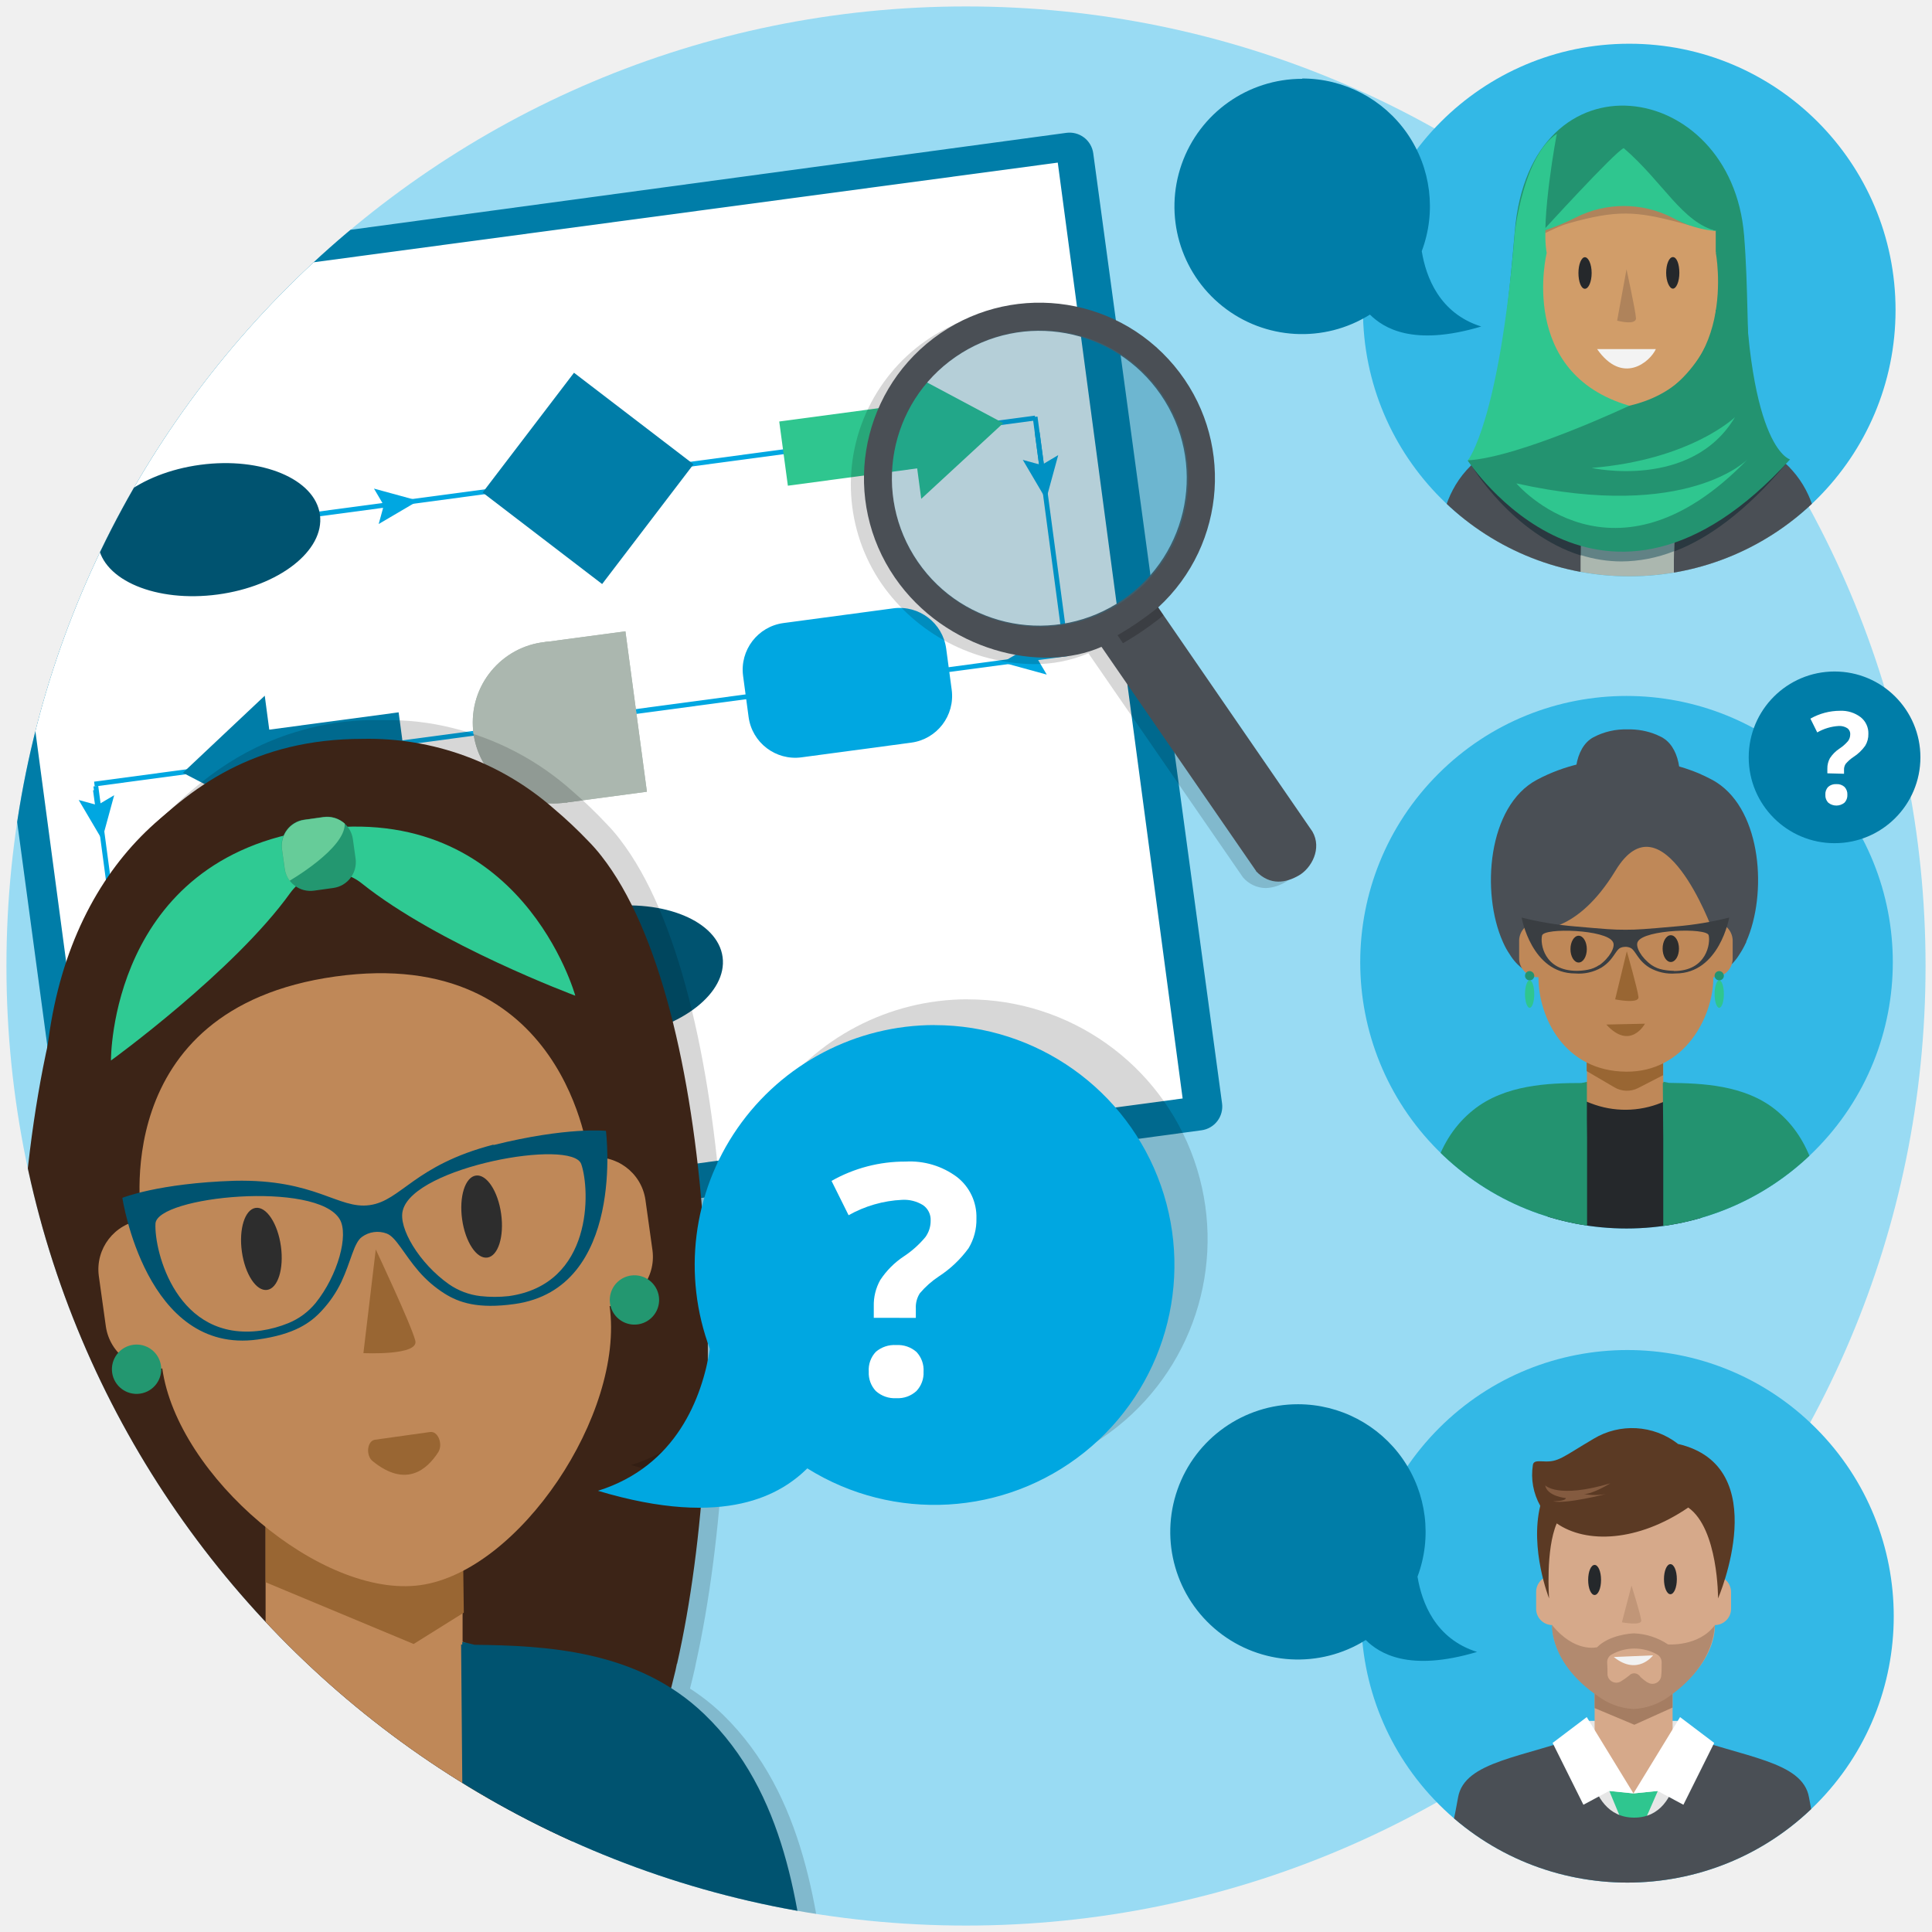
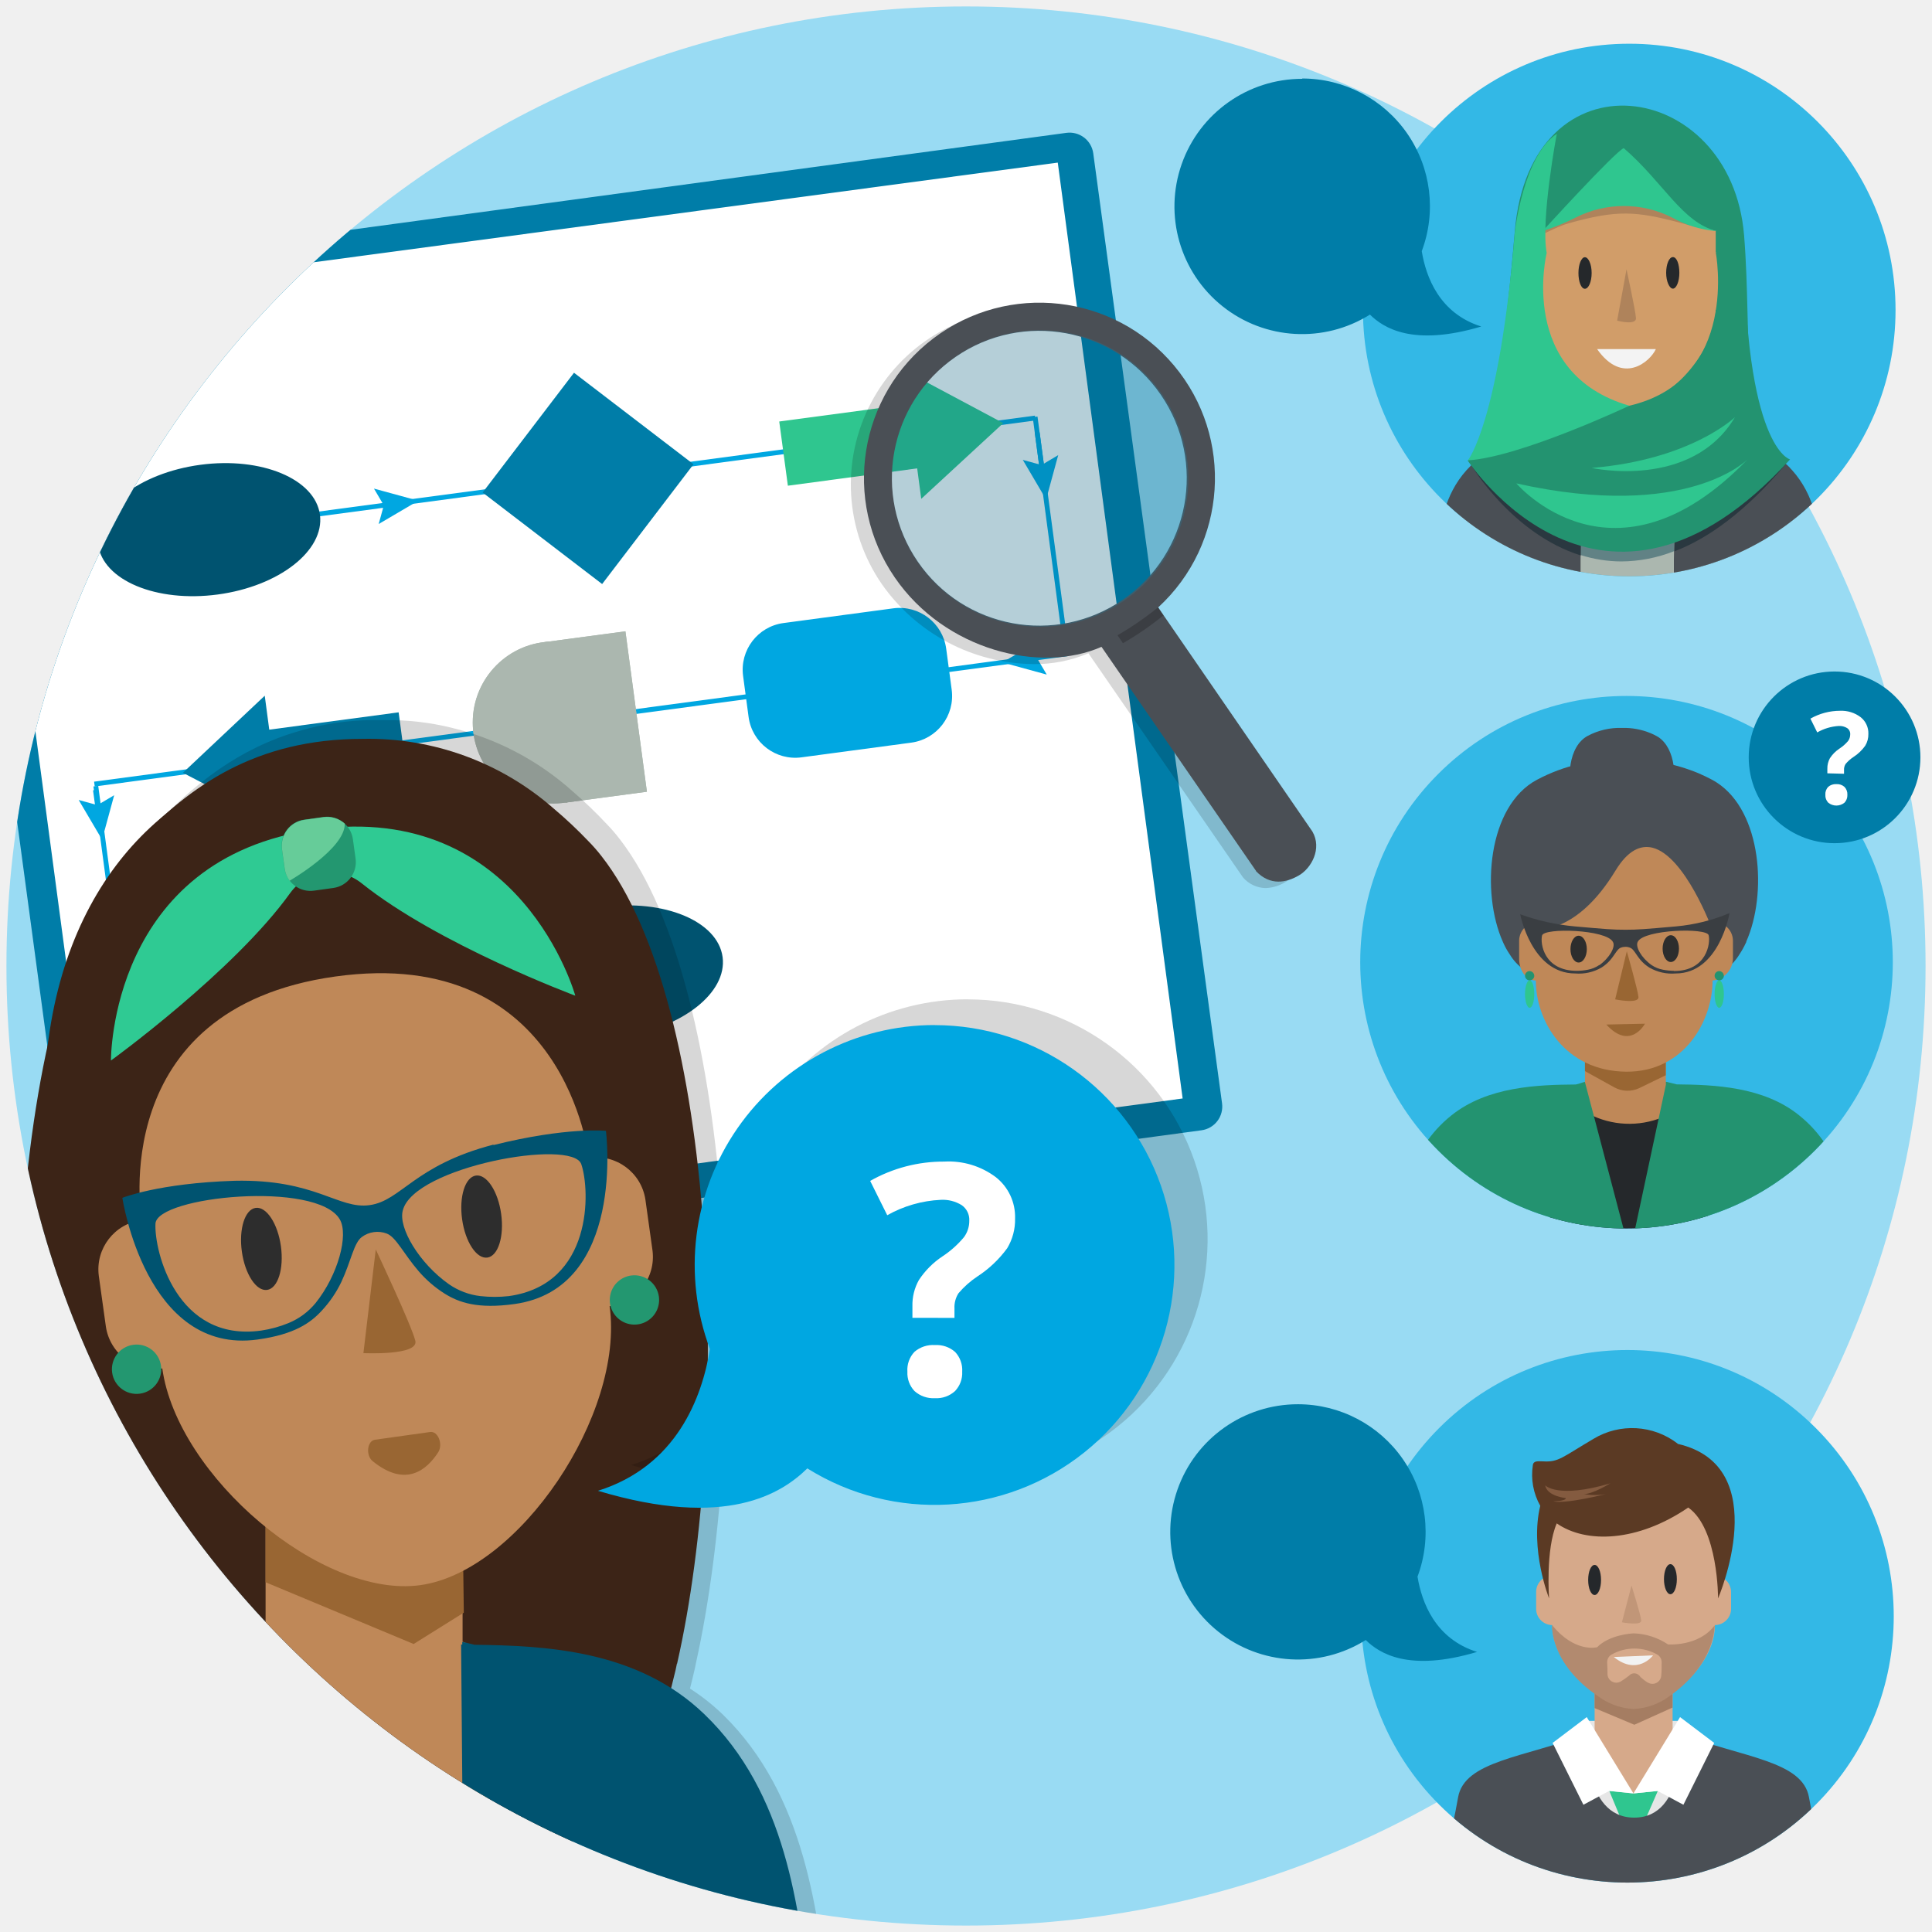
<svg xmlns="http://www.w3.org/2000/svg" viewBox="0 0 300 300">
  <defs>
    <style>.cls-1{fill:#99dbf3;}.cls-2,.cls-7{fill:none;}.cls-3{fill:#33b8e6;}.cls-4{clip-path:url(#clip-path);}.cls-5{fill:#007da8;}.cls-6{fill:#fff;}.cls-7{stroke:#00a7e1;stroke-miterlimit:10;stroke-width:0.75px;}.cls-16,.cls-8{fill:#00a7e1;}.cls-9{fill:#abb7af;}.cls-10{fill:#2fc68f;}.cls-11{fill:#005370;}.cls-12{opacity:0.18;}.cls-13{opacity:0.16;}.cls-14{fill:#4a4f55;}.cls-15{fill:#3b3e43;}.cls-16{opacity:0.16;}.cls-17{clip-path:url(#clip-path-2);}.cls-18{opacity:0.16;}.cls-19{fill:#3c2417;}.cls-20{fill:#bf8858;}.cls-21{fill:#963;}.cls-22{fill:#f3f3f3;}.cls-23{fill:#239770;}.cls-24{fill:#2fca93;}.cls-25{fill:#2d2d2d;}.cls-26{fill:#6c9;}.cls-27{clip-path:url(#clip-path-3);}.cls-28{fill:#e6e6e6;}.cls-29{fill:#d6a98a;}.cls-30{fill:#a57d62;}.cls-31{fill:#5b3a24;}.cls-32{fill:#25282b;}.cls-33{fill:#c19678;}.cls-34{fill:#f2f2f2;}.cls-35{fill:#b28a6f;}.cls-36{fill:#845b40;}.cls-37{clip-path:url(#clip-path-4);}.cls-38{fill:#239370;}.cls-39{fill:#3a3e42;}.cls-40{clip-path:url(#clip-path-5);}.cls-41{fill:#d19d69;}.cls-42{fill:#d8b2a3;}.cls-43{fill:#af835b;}.cls-44{fill:#776f50;}.cls-45{fill:#618285;}.cls-46{fill:#2a3840;}</style>
    <clipPath id="clip-path">
      <circle id="slide6" class="cls-1" cx="150" cy="150" r="149" />
    </clipPath>
    <clipPath id="clip-path-2">
      <circle id="slide6-2" data-name="slide6" class="cls-2" cx="150" cy="150" r="149" />
    </clipPath>
    <clipPath id="clip-path-3">
      <path class="cls-3" d="M223.47,280.22a41.35,41.35,0,1,1,58.48,0,41.36,41.36,0,0,1-58.48,0" />
    </clipPath>
    <clipPath id="clip-path-4">
      <path class="cls-3" d="M223.33,178.66a41.35,41.35,0,1,1,58.47,0,41.37,41.37,0,0,1-58.47,0" />
    </clipPath>
    <clipPath id="clip-path-5">
      <path class="cls-3" d="M253,89.49a41.35,41.35,0,1,1,41.34-41.35A41.35,41.35,0,0,1,253,89.49" />
    </clipPath>
  </defs>
  <g id="Slides">
    <g id="slide_6_copy" data-name="slide 6 copy">
      <g id="Layer_14_copy" data-name="Layer 14 copy">
        <circle id="slide6-3" data-name="slide6" class="cls-1" cx="150" cy="150" r="149" />
        <g class="cls-4">
          <path class="cls-5" d="M186.56,175.51,21.76,197.82,10.53,186-8.08,47.89A3.7,3.7,0,0,1-4.9,43.72L165.58,20.63a3.71,3.71,0,0,1,4.18,3.18l20,147.52A3.72,3.72,0,0,1,186.56,175.51Z" />
          <polygon class="cls-6" points="183.64 170.57 16.63 192.93 16 192.28 -3.29 47.69 164.25 25.25 183.64 170.57" />
          <g id="Lines_and_arrows" data-name="Lines and arrows">
            <line class="cls-7" x1="160.73" y1="64.73" x2="165.64" y2="101.52" />
            <line class="cls-7" x1="14.88" y1="122.07" x2="20.18" y2="161.79" />
            <line class="cls-7" x1="161.06" y1="67.18" x2="161.85" y2="73.13" />
            <polygon class="cls-8" points="158.82 71.41 161.73 72.21 164.32 70.67 162.44 77.56 158.82 71.41" />
            <line class="cls-7" x1="14.82" y1="122.67" x2="15.26" y2="125.94" />
            <polygon class="cls-8" points="12.22 124.22 15.13 125.02 17.73 123.48 15.85 130.38 12.22 124.22" />
            <polygon class="cls-8" points="162.54 104.75 161 102.15 161.81 99.24 155.64 102.86 162.54 104.75" />
            <line class="cls-7" x1="18.08" y1="84.02" x2="160.74" y2="64.91" />
            <line class="cls-7" x1="59.33" y1="78.5" x2="60.52" y2="78.34" />
            <polygon class="cls-8" points="58.8 81.37 59.6 78.47 58.07 75.87 64.96 77.75 58.8 81.37" />
            <line class="cls-7" x1="14.66" y1="121.75" x2="165.82" y2="101.5" />
            <line class="cls-7" x1="20" y1="161.82" x2="73.48" y2="154.66" />
            <polygon class="cls-8" points="71.76 157.69 72.56 154.78 71.02 152.19 77.91 154.07 71.76 157.69" />
            <line class="cls-7" x1="24.19" y1="161.26" x2="25.85" y2="161.04" />
            <polygon class="cls-8" points="24.13 164.07 24.93 161.16 23.39 158.56 30.29 160.45 24.13 164.07" />
          </g>
          <rect class="cls-9" x="86.1" y="98.75" width="12.73" height="25.13" transform="translate(198.9 209.38) rotate(172.37)" />
          <ellipse class="cls-9" cx="85.96" cy="112.19" rx="12.55" ry="12.57" />
          <rect class="cls-9" x="86.1" y="98.75" width="12.73" height="25.13" transform="translate(198.9 209.38) rotate(172.37)" />
          <ellipse class="cls-9" cx="85.96" cy="112.19" rx="12.55" ry="12.57" />
          <polygon class="cls-10" points="155.79 65.7 140.39 57.49 141.09 62.76 121 65.45 122.34 75.42 142.42 72.73 143.05 77.46 155.79 65.7" />
          <polygon class="cls-5" points="28.4 120 41.11 108.03 41.81 113.3 61.9 110.61 63.23 120.58 43.15 123.27 43.78 128 28.4 120" />
          <polygon class="cls-5" points="93.5 90.69 74.94 76.48 89.13 57.88 107.69 72.09 93.5 90.69" />
          <rect class="cls-8" x="115.67" y="95.51" width="31.82" height="21.04" rx="7.31" transform="translate(-12.91 18.41) rotate(-7.63)" />
          <rect class="cls-8" x="34.24" y="147.2" width="31.82" height="21.04" rx="9.37" transform="translate(-20.5 8.05) rotate(-7.63)" />
          <ellipse class="cls-11" cx="32.46" cy="82.24" rx="17.38" ry="10.16" transform="translate(-10.65 5.05) rotate(-7.64)" />
          <ellipse class="cls-11" cx="94.99" cy="150.91" rx="17.38" ry="10.16" transform="translate(-19.23 13.98) rotate(-7.64)" />
        </g>
      </g>
      <path class="cls-13" d="M137,80a2,2,0,0,1,0-.24c0,.08,0,.16,0,.24m-.19-1c0-.09,0-.19,0-.29,0,.1,0,.2,0,.29m-.15-1c0-.17,0-.34,0-.51,0,.17,0,.34,0,.51m-.1-1a22.92,22.92,0,0,1,7.26-18.48,22.92,22.92,0,0,0-7.11,13.83,23.46,23.46,0,0,0-.15,4.65m7.69-18.87.34-.29c-.11.1-.22.2-.34.29M159.35,48A27.24,27.24,0,0,0,136.93,90.7a29.12,29.12,0,0,0,23.54,12.42,21.2,21.2,0,0,0,8.54-1.68l24,34.8a4.75,4.75,0,0,0,3.53,1.66,6.44,6.44,0,0,0,3.17-1c1.83-1.06,3.62-4.15,2.09-6.81l-23.95-34.8A27.25,27.25,0,0,0,159.35,48" />
      <g id="Layer_18_copy_2-2" data-name="Layer 18 copy 2">
        <path class="cls-14" d="M195,135.24c2.25,2.38,4.77,1.81,6.7.69s3.62-4.15,2.09-6.81l-23.95-34.8a27.25,27.25,0,1,0-40.88-4.62c7.8,11.33,22.64,14.91,32.08,10.74l24,34.8M174.36,93.12a22.89,22.89,0,1,1,5.88-31.84,22.89,22.89,0,0,1-5.88,31.84" />
        <path class="cls-15" d="M179.81,94.32h0l.84,1.24a47.2,47.2,0,0,1-6.28,4.32l-.84-1.24a48.82,48.82,0,0,0,6.28-4.32" />
        <circle class="cls-16" cx="161.51" cy="74.3" r="23.02" />
      </g>
      <g id="Layer_16_copy" data-name="Layer 16 copy">
        <g class="cls-17">
          <path class="cls-18" d="M128.8,312.52l-.08-.66c-1.64-14.74-3.68-33.09-16.4-45.55a33.48,33.48,0,0,0-5.18-4.11c.24-.93.47-1.87.69-2.84.08-.32.14-.63.21-1v0c8.48-38.05,6.33-104.56-11.76-128a25.43,25.43,0,0,0-2-2.33,69,69,0,0,0-5.37-5.16A43.28,43.28,0,0,0,70.1,113a41.06,41.06,0,0,0-10.31-1.18h-.93A41.17,41.17,0,0,0,48,113.08l-.87.24-.64.18C37,116.21,30.1,121.84,24.25,128,4.36,149.08,1.75,219,10.52,258.4c.06.33.13.64.21,1,.22,1,.45,1.91.69,2.84a32.51,32.51,0,0,0-5.19,4.11c-12.73,12.46-14.76,30.81-16.4,45.55l-.08.66c-.5,4.57-1,16.28-1.37,30.66H130.17C129.77,328.8,129.3,317.09,128.8,312.52Z" />
          <path class="cls-19" d="M105.11,258.34c-.07.35-.13.65-.21,1-.77,3.28-1.62,6.33-2.55,9.09-1.61,4.79-3.31,8.75-5.49,11.73a15.92,15.92,0,0,1-3.39,3.5,14.57,14.57,0,0,1-9.12,2.78h-56a14.58,14.58,0,0,1-9.44-3,16.57,16.57,0,0,1-3.07-3.27c-2.18-3-3.88-6.94-5.49-11.73A93.38,93.38,0,0,1,7.8,259.3c-.08-.31-.15-.61-.21-.93-8.77-38.64-6.16-107.11,13.73-127.74,8.16-8.46,18.25-15.9,35-15.9A43.58,43.58,0,0,1,86,125.57a67.71,67.71,0,0,1,5.37,5.05,25.73,25.73,0,0,1,2,2.28c18.1,23,20.24,88.14,11.77,125.43Z" />
          <polygon class="cls-20" points="79.48 258.08 71.83 254.92 71.83 235.42 41.24 235.42 41.24 254.92 33.59 258.08 41.24 304.83 71.83 304.83 79.48 258.08" />
          <polygon class="cls-21" points="41.24 235.53 41.24 245.69 64.23 255.28 72.02 250.41 71.83 235.53 41.24 235.53" />
          <path class="cls-22" d="M87.18,341.43V291.07l-16,5.44a45,45,0,0,1-28.45.18l-17.24-5.62v50.36H87.18Z" />
          <path class="cls-11" d="M41.24,270V254.92c-.63.11-1.24.28-1.85.44-11,.13-25.57.66-36.09,10.76-12.73,12.2-14.77,30.18-16.4,44.62l-.08.65c-.51,4.48-1,16-1.38,30h55.8V277.36h.08Z" />
          <path class="cls-11" d="M71.79,277.36h0v64.07h55.41c-.4-14.08-.87-25.56-1.37-30l-.08-.65c-1.64-14.44-3.68-32.42-16.4-44.62-10.4-10-24.72-10.62-35.69-10.76-.62-.16-1.23-.33-1.88-.44v.41H71.6" />
          <path class="cls-20" d="M91.45,179.79,89.26,164c-2.33-16.73-24.66-35.18-40-33S17.51,157,19.85,173.7L22,189.46a7.72,7.72,0,0,0-6.66,8.64l1.1,7.89a7.72,7.72,0,0,0,8.76,6.5c2.33,16.73,24.74,35.78,40.07,33.65S97,219.56,94.66,202.82a7.73,7.73,0,0,0,6.66-8.65l-1.1-7.88a7.72,7.72,0,0,0-8.77-6.5Z" />
          <path class="cls-19" d="M98.69,151.22c-10.72-27.15-32.41-37-51.34-33.86C28.3,119.53,10.12,134.9,7.22,164,4.67,189.44,6,154.44,22,189.46c0,0-5.74-32.84,30.08-37.83s39.34,28.16,39.34,28.16c5.86-38,16.66-4.76,7.24-28.57Z" />
          <path class="cls-23" d="M102.31,201.32A3.83,3.83,0,1,1,98,198.06,3.84,3.84,0,0,1,102.31,201.32Z" />
          <path class="cls-23" d="M25,212.08a3.83,3.83,0,1,1-4.32-3.26A3.82,3.82,0,0,1,25,212.08Z" />
          <path class="cls-24" d="M17.23,164.64S17,133.26,49,128.8s40.33,25.81,40.33,25.81-21.25-7.91-33.18-17.46a7.73,7.73,0,0,0-11.09,1.52c-8.73,12.17-27.82,26-27.82,26Z" />
          <rect class="cls-23" x="43.92" y="127.02" width="11.13" height="11.13" rx="4.05" transform="translate(-17.81 8.09) rotate(-7.93)" />
          <ellipse class="cls-25" cx="40.57" cy="193.93" rx="3.06" ry="6.43" transform="translate(-26.35 7.45) rotate(-7.93)" />
          <ellipse class="cls-25" cx="74.77" cy="188.91" rx="3.06" ry="6.43" transform="translate(-25.33 12.12) rotate(-7.93)" />
          <path class="cls-21" d="M58.35,194l-1.92,16.11s8.63.43,8.06-1.92S58.34,194,58.34,194Z" />
          <path class="cls-21" d="M58.23,223.56l8.57-1.2c1.22-.16,2,1.87,1.28,3.09-1.78,2.79-5.07,5.61-10.21,1.44C56.76,226,57,223.73,58.23,223.56Z" />
          <path class="cls-26" d="M45,136.74s8.66-5,8.53-8.85a4.14,4.14,0,0,0-3.29-1l-3,.42a4.08,4.08,0,0,0-3.45,4.57l.42,3a4,4,0,0,0,.78,1.9Z" />
          <path class="cls-11" d="M76.61,177.74c-12.29,3.2-14.29,8.7-19.2,9.39s-8.34-4.06-21-3.78C24.58,183.73,19,186,19,186s3.63,24.41,21,22c5.73-.79,8.24-2.59,10-4.52a17.81,17.81,0,0,0,3-4.41c1.52-3.24,1.94-6.1,3.2-7a4.08,4.08,0,0,1,3.84-.53c1.46.54,2.66,3.19,5,5.89a18.06,18.06,0,0,0,4,3.44c2.21,1.38,5.12,2.42,10.85,1.62,17.35-2.41,14.2-26.89,14.2-26.89s-6-.65-17.45,2.2ZM49,202.34a10.69,10.69,0,0,1-4.21,3.11,18.2,18.2,0,0,1-4.23,1.16c-13.13,1.83-16.63-12.34-16.42-16.6s25.09-6.72,28.62-.67C54.17,191.75,52.49,198,49,202.34Zm30-1.08a20.08,20.08,0,0,1-4.38,0,10.73,10.73,0,0,1-4.9-1.84c-4.6-3.23-7.92-8.78-7.17-11.48,1.74-6.78,26.32-11.21,27.71-7.17S92.11,199.43,79,201.26Z" />
        </g>
      </g>
      <path class="cls-3" d="M223.47,280.22a41.35,41.35,0,1,1,58.48,0,41.36,41.36,0,0,1-58.48,0" />
      <g class="cls-27">
        <rect class="cls-28" x="246.42" y="267.22" width="14.49" height="6.22" />
        <rect class="cls-29" x="247.61" y="262.39" width="12.11" height="25.42" />
        <polygon class="cls-30" points="259.71 262.43 259.71 265.15 253.78 267.82 247.61 265.23 247.61 262.43 259.71 262.43" />
        <polygon class="cls-28" points="256.99 277.48 253.66 278.48 250.33 277.48 246.61 278.76 247.61 282.87 253.64 285.84 258.38 284.44 260.91 278.57 256.99 277.48" />
        <polygon class="cls-10" points="249.89 278.09 251.87 282.87 253.8 286.4 257.43 278.09 253.66 278.48 249.89 278.09" />
        <path class="cls-14" d="M284.27,296.5c-.7-6.25-2.49-12.26-3.37-17.41-1-5.65-10.13-6.16-20-9.85,0,0,1,13-7.14,13s-7.35-13-7.35-13c-9.84,3.69-19,4.2-20,9.85-.93,5.41-2.58,11.25-3.17,17.41Z" />
        <polygon class="cls-6" points="260.88 266.63 253.64 278.48 246.39 266.63 241.09 270.64 245.87 280.24 249.87 278.1 253.64 278.48 257.4 278.1 261.4 280.24 266.18 270.64 260.88 266.63" />
        <path class="cls-29" d="M266.87,244.75l.41-5.32c0-7-6.66-12.62-13.62-12.62S240,232.46,240,239.43l.41,5.32a2.49,2.49,0,0,0-1,.52,2.53,2.53,0,0,0-.88,1.92v2.63a2.52,2.52,0,0,0,2.5,2.52c0,6.58,7.91,12.81,12.63,12.81s12.63-6.23,12.63-12.81a2.53,2.53,0,0,0,2.51-2.52v-2.63a2.53,2.53,0,0,0-1.93-2.44Z" />
        <path class="cls-31" d="M260.5,224.16a11.59,11.59,0,0,0-13.06-.74c-4.84,2.85-5.42,3.65-7.79,3.5-.76,0-1.53-.16-1.63.59a9.81,9.81,0,0,0,1.15,6.31c-1.65,6.75,1.37,14.38,1.37,14.38s-.57-7.55,1.19-11.65c4.57,3.18,12.58,2.89,20.42-2.46,4.68,3.29,4.63,14.11,4.63,14.11s8.87-20.55-6.28-24Z" />
        <path class="cls-32" d="M247.61,243c.55,0,1,1,1,2.33s-.45,2.34-1,2.34-1-1-1-2.34S247.06,243,247.61,243Z" />
        <path class="cls-32" d="M259.38,242.88c.55,0,1,1,1,2.33s-.45,2.34-1,2.34-1-1.05-1-2.34S258.82,242.88,259.38,242.88Z" />
        <path class="cls-33" d="M253.34,246.21l-1.49,5.7s3.08.59,3-.29-1.51-5.42-1.51-5.42Z" />
        <path class="cls-34" d="M250.59,257.3l6.1-.26S254.28,260.29,250.59,257.3Z" />
        <path class="cls-35" d="M266.29,252.34c-2.51,3.4-7.29,3-7.29,3h0a10.17,10.17,0,0,0-5.22-1.71h-.08c-.41,0-3.82.24-5.7,2.15h0s-3.46.93-7-3.45c0,0-.43,6,7.32,11.18l.37.25h0a10,10,0,0,0,5,1.61,10.1,10.1,0,0,0,5.49-1.95h0c7.37-5.16,7.06-11.09,7.06-11.09Zm-10.48,8.91a8,8,0,0,1-1.06-.83,1.37,1.37,0,0,0-.41-.42h0a1.19,1.19,0,0,0-.58-.17,1.16,1.16,0,0,0-.58.17h0l0,0a1.43,1.43,0,0,0-.23.2,13,13,0,0,1-1.28.9,1.37,1.37,0,0,1-2.06-1.14c0-.54,0-1.16-.05-1.81a1.36,1.36,0,0,1,.73-1.26,7.22,7.22,0,0,1,7,0,1.38,1.38,0,0,1,.73,1.26c0,.72,0,1.41-.06,2a1.37,1.37,0,0,1-2.12,1.09Z" />
        <path class="cls-36" d="M239.91,230.62s1.88,2.16,10.14-.29c0,0-2.8,1.72-4.11,1.66a9.46,9.46,0,0,0,3.42,0s-6.18,1.6-8.22,1.13c0,0,2,0,2-.5,0,0-2.92-.26-3.21-2Z" />
      </g>
      <path class="cls-3" d="M223.33,178.66a41.35,41.35,0,1,1,58.47,0,41.37,41.37,0,0,1-58.47,0" />
      <g class="cls-37">
        <path class="cls-14" d="M271.17,146.23c0,.07-.05.13-.08.19a13.2,13.2,0,0,1-1,1.79,7.91,7.91,0,0,1-2.13,2.31,5.25,5.25,0,0,1-1.31.69,9.81,9.81,0,0,1-3.54.55h-21.7a9.8,9.8,0,0,1-3.65-.59,6.25,6.25,0,0,1-1.2-.65,8,8,0,0,1-2.12-2.31,11.33,11.33,0,0,1-1-1.79,1.42,1.42,0,0,1-.08-.18c-3.4-7.61-2.39-21.1,5.32-25.17a27,27,0,0,1,13.57-3.13,28.06,28.06,0,0,1,11.5,2.13c.74.32,1.42.65,2.08,1,.26.14.52.29.76.45,7,4.53,7.84,17.36,4.56,24.71Z" />
-         <polygon class="cls-20" points="261.24 169.21 258.27 167.98 258.27 160.42 246.42 160.42 246.42 167.98 243.45 169.21 246.42 187.33 258.27 187.33 261.24 169.21" />
-         <path class="cls-21" d="M246.38,162.39v3.93l4.32,2.53a3.82,3.82,0,0,0,3.65.11l3.89-2v-4.61Z" />
-         <path class="cls-32" d="M264.22,192V168.71L258,171.22a14.81,14.81,0,0,1-11,.09l-6.68-2.6V192h23.9Z" />
-         <path class="cls-38" d="M246.41,173.83V168l-.86.17c-5.12,0-11.87.26-16.76,4.17-5.91,4.73-6.86,11.7-7.62,17.29l0,.26c-.24,1.73-.45,6.18-.64,11.64h25.91V176.68h0Z" />
-         <path class="cls-38" d="M258.27,176.68h0v24.83h25.65c-.19-5.46-.4-9.91-.64-11.64l0-.26c-.75-5.59-1.7-12.56-7.58-17.29-4.82-3.87-11.45-4.11-16.52-4.17l-.88-.17v.16h-.1" />
-         <path class="cls-20" d="M266.05,143.18v-5.85c0-6.21-7.58-14.07-13.58-14.07s-13.58,7.85-13.58,14.07v5.85a2.93,2.93,0,0,0-3,2.82v2.92a2.93,2.93,0,0,0,3,2.82c0,6.21,4,14.6,13.64,14.67,9,.06,13.52-8.45,13.52-14.67a2.92,2.92,0,0,0,3-2.82V146a2.92,2.92,0,0,0-3-2.82Z" />
-         <path class="cls-14" d="M270.16,133.68c-2.67-11-10.47-15.92-17.9-15.74-7.43-.18-15.23,4.74-17.9,15.74-2.33,9.65,0-3.72,4.33,10.58,0,0,6.09.92,12.16-9.07,7.27-12,15,9.07,15,9.07,4.29-14.29,6.65-.93,4.31-10.58Z" />
+         <polygon class="cls-20" points="261.81 169.21 258.67 167.98 258.67 160.42 246.11 160.42 246.11 167.98 242.97 169.21 246.11 187.33 258.67 187.33 261.81 169.21" />
+         <path class="cls-21" d="M246.11,162.39v3.93l4.57,2.53a4.26,4.26,0,0,0,3.87.11l4.11-2v-4.61Z" />
+         <path class="cls-32" d="M265.27,197.72l-.1-25.74-6.33,1.21a13.62,13.62,0,0,1-11.46.1l-6.53-1.58-.41,26Z" />
+         <path class="cls-38" d="M246.1,168c-.34.05-.92.32-1.43.4-5.89.05-13.67.29-19.3,4.8-6.8,5.44-7.89,13.47-8.77,19.91l0,.29c-.27,2-.52,7.12-.73,13.4l39-5.48Z" />
+         <path class="cls-38" d="M258.68,168.42l0-.44c.15,0,.78.2,1.68.4,5.84.06,13.48.34,19,4.8,6.78,5.44,7.87,13.47,8.74,19.91l0,.29c.27,2,.52,7.12.73,13.4l-37.59-3.54" />
+         <path class="cls-20" d="M266.05,143.18v-5.85c0-6.21-7.58-14.07-13.58-14.07s-13.58,7.85-13.58,14.07v5.85a2.93,2.93,0,0,0-3,2.82v2.92c0,1.56.93,3.33,2.59,3.33,0,6.21,4.44,14.09,14.07,14.16,9,.06,13.38-7.94,13.38-14.16a3.5,3.5,0,0,0,3.16-3.33V146a2.92,2.92,0,0,0-3-2.82Z" />
+         <path class="cls-14" d="M270.16,133.68c-2.67-11-10.47-15.92-17.9-15.74-7.43-.18-15.23,4.74-17.9,15.74-2.33,9.65,0-3.72,4.33,10.58,0,0,6.09.92,12.16-9.07,1.94-3.19,3.91-4,5.75-3.56,5.09,1.3,9.25,12.63,9.25,12.63,4.29-14.29,6.65-.93,4.31-10.58Z" />
        <path class="cls-10" d="M267.68,154.36c0,1.18-.32,2.13-.72,2.13s-.72-1-.72-2.13.32-2.14.72-2.14S267.68,153.18,267.68,154.36Z" />
        <path class="cls-10" d="M238.24,154.36c0,1.18-.32,2.13-.72,2.13s-.72-1-.72-2.13.32-2.14.72-2.14S238.24,153.18,238.24,154.36Z" />
        <path class="cls-38" d="M267.68,151.58a.72.72,0,1,1-.72-.79A.75.75,0,0,1,267.68,151.58Z" />
        <path class="cls-38" d="M238.24,151.58a.72.72,0,1,1-.72-.79A.75.75,0,0,1,238.24,151.58Z" />
        <ellipse class="cls-25" cx="245.13" cy="147.38" rx="1.27" ry="2.08" />
        <ellipse class="cls-25" cx="259.44" cy="147.3" rx="1.27" ry="2.08" />
        <path class="cls-21" d="M252.61,147.71l-1.81,7.47s3.73.77,3.62-.37-1.81-7.1-1.81-7.1Z" />
        <path class="cls-21" d="M249.43,159.09l6-.13S253.16,163.19,249.43,159.09Z" />
-         <path class="cls-39" d="M260.27,143.85c-4.89.43-5.95.52-7.88.52s-3-.09-7.87-.52a51.19,51.19,0,0,1-8.24-1.37s1.52,8.68,8.32,8.68a7,7,0,0,0,4.07-.91,6.11,6.11,0,0,0,1.37-1.17c.75-.88,1.07-1.69,1.6-1.91a2.08,2.08,0,0,1,.75-.15,2,2,0,0,1,.75.15c.54.21.85,1,1.61,1.91a5.9,5.9,0,0,0,1.37,1.17,7,7,0,0,0,4.07.91c6.8,0,8.32-8.68,8.32-8.68a51.19,51.19,0,0,1-8.24,1.37Zm-11.94,6a4.57,4.57,0,0,1-1.78.73,9.11,9.11,0,0,1-1.68.17c-5.14,0-5.73-4.26-5.42-5.49s10-.94,11,1C250.91,147,249.93,148.75,248.33,149.88Zm11.59.9a10,10,0,0,1-1.68-.17,4.68,4.68,0,0,1-1.79-.73c-1.59-1.13-2.57-2.87-2.13-3.63,1-1.9,10.7-2.19,11-1S265.06,150.78,259.92,150.78Z" />
+         <path class="cls-39" d="M260.27,143.85c-4.89.43-5.95.52-7.88.52s-3-.09-7.87-.52a34.18,34.18,0,0,1-8.46-1.88s1.74,9.19,8.54,9.19a7,7,0,0,0,4.07-.91,6.11,6.11,0,0,0,1.37-1.17c.75-.88,1.07-1.69,1.6-1.91a2.08,2.08,0,0,1,.75-.15,2,2,0,0,1,.75.15c.54.21.85,1,1.61,1.91a5.9,5.9,0,0,0,1.37,1.17,7,7,0,0,0,4.07.91c6.8,0,8.37-9.37,8.37-9.37a28.1,28.1,0,0,1-8.29,2.06Zm-11.94,6a4.57,4.57,0,0,1-1.78.73,9.11,9.11,0,0,1-1.68.17c-5.14,0-5.73-4.26-5.42-5.49s10-.94,11,1C250.91,147,249.93,148.75,248.33,149.88Zm11.59.9a10,10,0,0,1-1.68-.17,4.68,4.68,0,0,1-1.79-.73c-1.59-1.13-2.57-2.87-2.13-3.63,1-1.9,10.7-2.19,11-1S265.06,150.78,259.92,150.78Z" />
      </g>
      <path class="cls-3" d="M253,89.49a41.35,41.35,0,1,1,41.34-41.35A41.35,41.35,0,0,1,253,89.49" />
      <g class="cls-40">
        <path class="cls-38" d="M229,71.75s3.39-2.07,6.21-35.79c2.37-28.37,33.62-23.86,35.61.57,1.33,16.5-1.06,29.64,7.16,36.13,0,0-43.35,9.08-49-.91" />
        <path class="cls-41" d="M263.33,67.19l-4.54-.35V59.37H247.08v7.47l-4.53.35L239.47,86h26.94l-3.08-18.76" />
        <polygon class="cls-42" points="247.07 60.01 247.07 62.72 252.93 64.78 258.79 63.42 258.79 60.01 247.07 60.01" />
        <path class="cls-41" d="M266.42,39.18V33.09C263.18,26.44,258.93,25,253,25s-9.24,1.42-13.42,8.06v6.09a3,3,0,0,0-3,2.93v3a3,3,0,0,0,3,2.93C239.59,54.55,247.08,63,253,63s13.41-8.41,13.41-14.88a3,3,0,0,0,3-2.93v-3A3,3,0,0,0,266.42,39.18Z" />
        <path class="cls-43" d="M252.55,24.15c5.41,5.67,7.17,8,13.87,11.7a52.6,52.6,0,0,1-5.65-1.29c-6.74-1.77-9.66-2-17.18.11-2.09.58-4,1.87-6.14,2.51,0,0,6.3-3.77,15.09-13Z" />
        <path class="cls-32" d="M247.15,42.39c0,1.35-.47,2.45-1.05,2.45s-1-1.1-1-2.45.46-2.45,1-2.45S247.15,41,247.15,42.39Z" />
        <path class="cls-32" d="M260.77,42.37c0,1.35-.47,2.45-1,2.45s-1.05-1.1-1.05-2.45.46-2.45,1.05-2.45S260.77,41,260.77,42.37Z" />
        <path class="cls-43" d="M252.57,41.79l-1.46,8s3,.81,2.92-.41-1.46-7.54-1.46-7.54Z" />
        <path class="cls-22" d="M248,54.21h9.12C256.19,56.22,251.94,59.83,248,54.21Z" />
        <path class="cls-9" d="M280.18,90.58H225.83c.16-4.06.35-7.42.56-8.68l0-.17c.62-3.83,1.4-8.59,6.27-11.83,2.78-1.84,6.27-2.49,9.56-2.72l.85-.06c-.12,1.71,6.68,11.73,9.55,11.73,3.39,0,10.25-10,10.13-11.74l.83,0c3.33.23,6.9.86,9.72,2.73,4.87,3.24,5.65,8,6.28,11.83l0,.18c.21,1.26.4,4.62.56,8.68" />
        <path class="cls-14" d="M282.84,90.58c-.09-3.91-.23-7-.43-8.18-.67-4-2.17-8.78-7.43-12.18-4.53-2.92-10-3.49-14.63-3.53h-.06L259.92,87v3.63h22.92" />
        <path class="cls-14" d="M245.65,66.7c-4.62,0-10.1.6-14.63,3.52-5.26,3.4-6.75,8.16-7.43,12.19-.2,1.16-.33,4.27-.43,8.18h22.27l0-3.63.24-20.26h0" />
        <path class="cls-44" d="M260.13,72.13l-14.42.05c2.19,3.21,5.24,6.68,6.94,6.68,2,0,5.22-3.51,7.49-6.73" />
        <path class="cls-45" d="M260.2,72.13h-.07c-2.27,3.22-5.48,6.73-7.49,6.73-1.69,0-4.74-3.47-6.94-6.68h-.11l-.17,14a21.16,21.16,0,0,0,6.31,1,22.59,22.59,0,0,0,8.21-1.59l.25-13.48" />
        <path class="cls-46" d="M277.25,72.06l-17.05.07L260,85.61c5.28-2,11.09-6.21,17.3-13.54" />
        <path class="cls-46" d="M245.59,72.18l-17.13.07s6.33,10.66,17,14l.17-14" />
        <path class="cls-38" d="M252.55,23.5s4.56,10.37,13.87,12.35l2.66-.84-8.62-12-7.91.54Z" />
        <path class="cls-38" d="M236.6,37.75s14.7-7.9,15.53-14.79l-12.55,5.21-3,9.58Z" />
        <path class="cls-10" d="M252.13,23c6.14,5.28,9.08,11.58,14.47,12.89a17.11,17.11,0,0,1-7-2.13,16.54,16.54,0,0,0-14.89,0,33.4,33.4,0,0,1-5.17,2.12S250.69,23.64,252.13,23Z" />
        <path class="cls-10" d="M240.17,39.28S235.56,57.94,253,63l2.93,6.71s-3.89,8.28-28,1.77c0,0,4.87-5.92,7.3-35.48,0,0,1.34-11.88,6.52-15.22C241.72,20.74,239.22,34.26,240.17,39.28Z" />
        <path class="cls-38" d="M266.42,39.18S270.23,59,253,63c0,0-16.95,8-25.11,8.49,0,0,20.81,32,50.07-.15,0,0-7.13-1.7-7.16-34.77l-4.39,2.66Z" />
        <path class="cls-10" d="M235.46,75.06s15.12,17.84,35.93-3.76C271.39,71.3,262.09,81,235.46,75.06Z" />
        <path class="cls-10" d="M247.15,72.66s15.5,3.45,22.25-7.88C269.4,64.78,262.6,71.38,247.15,72.66Z" />
      </g>
      <path class="cls-18" d="M150.28,155.17a37.25,37.25,0,0,0-34.89,50.32c-1.23,7.5-5.16,18.16-17.39,22,20,6,28.56.39,32.51-3.48a37.25,37.25,0,1,0,19.77-68.83Z" />
      <path class="cls-8" d="M145.13,159.17a37.25,37.25,0,0,0-34.89,50.32c-1.23,7.5-5.16,18.16-17.39,22,20,6,28.56.39,32.51-3.48a37.25,37.25,0,1,0,19.77-68.83Z" />
      <path class="cls-5" d="M202.21,12.19A19.83,19.83,0,0,1,220.77,39c.65,4,2.74,9.66,9.24,11.7-10.64,3.17-15.19.21-17.29-1.85a19.82,19.82,0,1,1-10.51-36.61Z" />
      <path class="cls-5" d="M201.56,218.05a19.82,19.82,0,0,1,18.55,26.77c.66,4,2.75,9.66,9.25,11.69-10.64,3.17-15.19.21-17.29-1.85a19.82,19.82,0,1,1-10.51-36.61Z" />
      <g id="Layer_17_copy" data-name="Layer 17 copy">
        <path class="cls-5" d="M298.2,117.6a13.33,13.33,0,1,1-13.33-13.33A13.33,13.33,0,0,1,298.2,117.6Z" />
        <path class="cls-6" d="M283.75,120.08v-.72a3.25,3.25,0,0,1,.4-1.63,5.21,5.21,0,0,1,1.47-1.48,6.18,6.18,0,0,0,1.35-1.19,1.7,1.7,0,0,0,.33-1,1.11,1.11,0,0,0-.47-1,2.25,2.25,0,0,0-1.31-.33,7.59,7.59,0,0,0-3.34,1l-1.06-2.14a9.33,9.33,0,0,1,4.61-1.22,4.93,4.93,0,0,1,3.2,1,3.17,3.17,0,0,1,1.19,2.58,3.38,3.38,0,0,1-.49,1.85,6.71,6.71,0,0,1-1.85,1.76,5.69,5.69,0,0,0-1.19,1.06,1.58,1.58,0,0,0-.25.94v.59Zm-.31,3.34a1.64,1.64,0,0,1,.44-1.24,1.78,1.78,0,0,1,1.28-.42,1.7,1.7,0,0,1,1.25.43,1.63,1.63,0,0,1,.45,1.23,1.65,1.65,0,0,1-.45,1.22,2,2,0,0,1-2.52,0A1.63,1.63,0,0,1,283.44,123.42Z" />
-         <path class="cls-6" d="M135.68,204.63v-1.8a7.91,7.91,0,0,1,1-4.06,12.9,12.9,0,0,1,3.65-3.67,15.3,15.3,0,0,0,3.36-3,4.24,4.24,0,0,0,.82-2.55,2.76,2.76,0,0,0-1.17-2.41,5.57,5.57,0,0,0-3.26-.83,18.69,18.69,0,0,0-8.31,2.39l-2.65-5.33a23.09,23.09,0,0,1,11.5-3,12.2,12.2,0,0,1,8,2.41,7.85,7.85,0,0,1,3,6.42,8.56,8.56,0,0,1-1.22,4.62,17.56,17.56,0,0,1-4.62,4.38,14,14,0,0,0-2.95,2.62,4,4,0,0,0-.62,2.36v1.46ZM134.9,213a4.07,4.07,0,0,1,1.1-3.09,4.42,4.42,0,0,1,3.18-1.05,4.34,4.34,0,0,1,3.13,1.07,4.1,4.1,0,0,1,1.1,3.07,4.05,4.05,0,0,1-1.11,3,4.25,4.25,0,0,1-3.12,1.11A4.37,4.37,0,0,1,136,216,4.07,4.07,0,0,1,134.9,213Z" />
+         <path class="cls-6" d="M141.68,204.63v-1.8a7.91,7.91,0,0,1,1-4.06,12.9,12.9,0,0,1,3.65-3.67,15.3,15.3,0,0,0,3.36-3,4.24,4.24,0,0,0,.82-2.55,2.76,2.76,0,0,0-1.17-2.41,5.57,5.57,0,0,0-3.26-.83,18.69,18.69,0,0,0-8.31,2.39l-2.65-5.33a23.09,23.09,0,0,1,11.5-3,12.2,12.2,0,0,1,8,2.41,7.85,7.85,0,0,1,3,6.42,8.56,8.56,0,0,1-1.22,4.62,17.56,17.56,0,0,1-4.62,4.38,14,14,0,0,0-2.95,2.62,4,4,0,0,0-.62,2.36v1.46ZM140.9,213a4.07,4.07,0,0,1,1.1-3.09,4.42,4.42,0,0,1,3.18-1.05,4.34,4.34,0,0,1,3.13,1.07,4.1,4.1,0,0,1,1.1,3.07,4.05,4.05,0,0,1-1.11,3,4.25,4.25,0,0,1-3.12,1.11A4.37,4.37,0,0,1,142,216,4.07,4.07,0,0,1,140.9,213Z" />
      </g>
-       <path class="cls-14" d="M260.07,124.32l0,.08a6.68,6.68,0,0,1-.39.7,3.13,3.13,0,0,1-.83.9,2,2,0,0,1-.52.27,3.81,3.81,0,0,1-1.38.21h-8.48a3.78,3.78,0,0,1-1.43-.23,2.09,2.09,0,0,1-.47-.25,3.13,3.13,0,0,1-.83-.9,6.68,6.68,0,0,1-.39-.7l0-.07c-1.33-3-.93-8.26,2.08-9.85a10.63,10.63,0,0,1,5.31-1.22,11,11,0,0,1,4.49.83l.82.39.29.18c2.75,1.77,3.07,6.79,1.79,9.66Z" />
+       <path class="cls-14" d="M259.18,124.1l0,.07a5.8,5.8,0,0,1-.39.7,3.13,3.13,0,0,1-.83.9,2.06,2.06,0,0,1-.51.27,3.89,3.89,0,0,1-1.39.22h-8.48a3.85,3.85,0,0,1-1.43-.23,2.68,2.68,0,0,1-.47-.26,3.28,3.28,0,0,1-.83-.9,4.66,4.66,0,0,1-.38-.7.25.25,0,0,1,0-.07c-1.33-3-.93-8.25,2.08-9.84a10.62,10.62,0,0,1,5.31-1.23,10.83,10.83,0,0,1,4.5.84,8.68,8.68,0,0,1,.81.39l.3.17c2.74,1.77,3.07,6.79,1.78,9.66Z" />
    </g>
  </g>
</svg>
